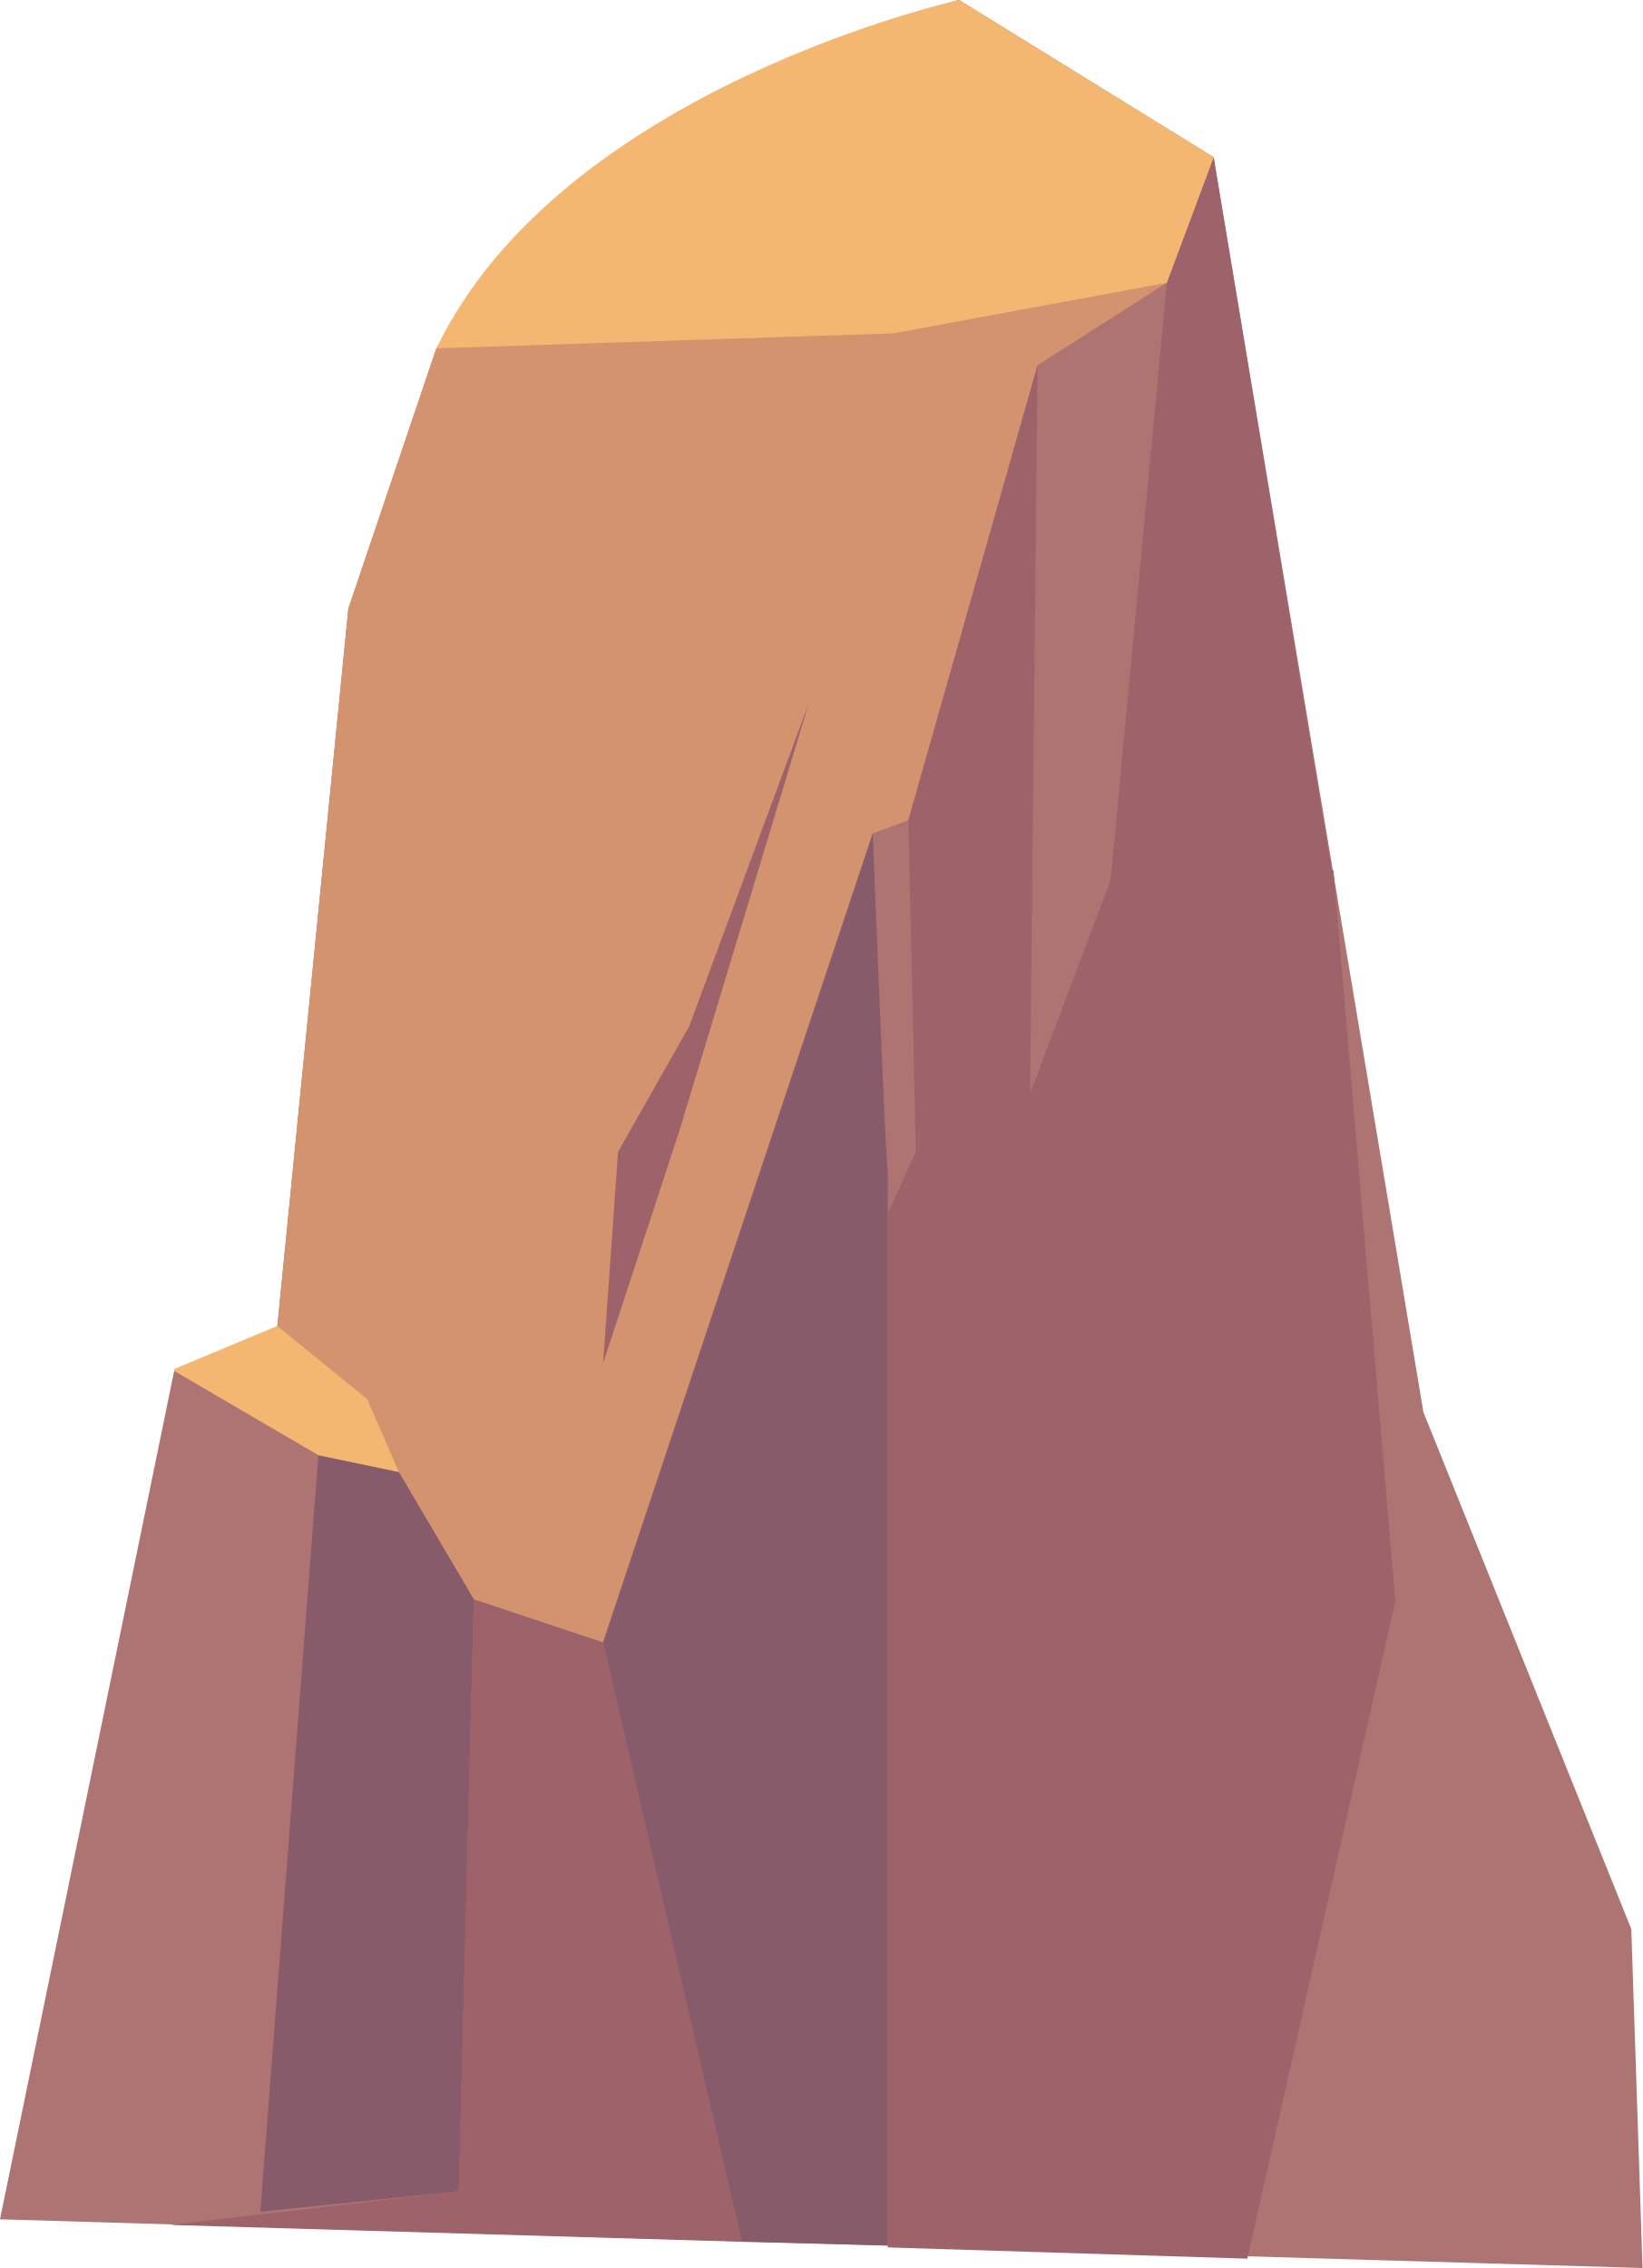
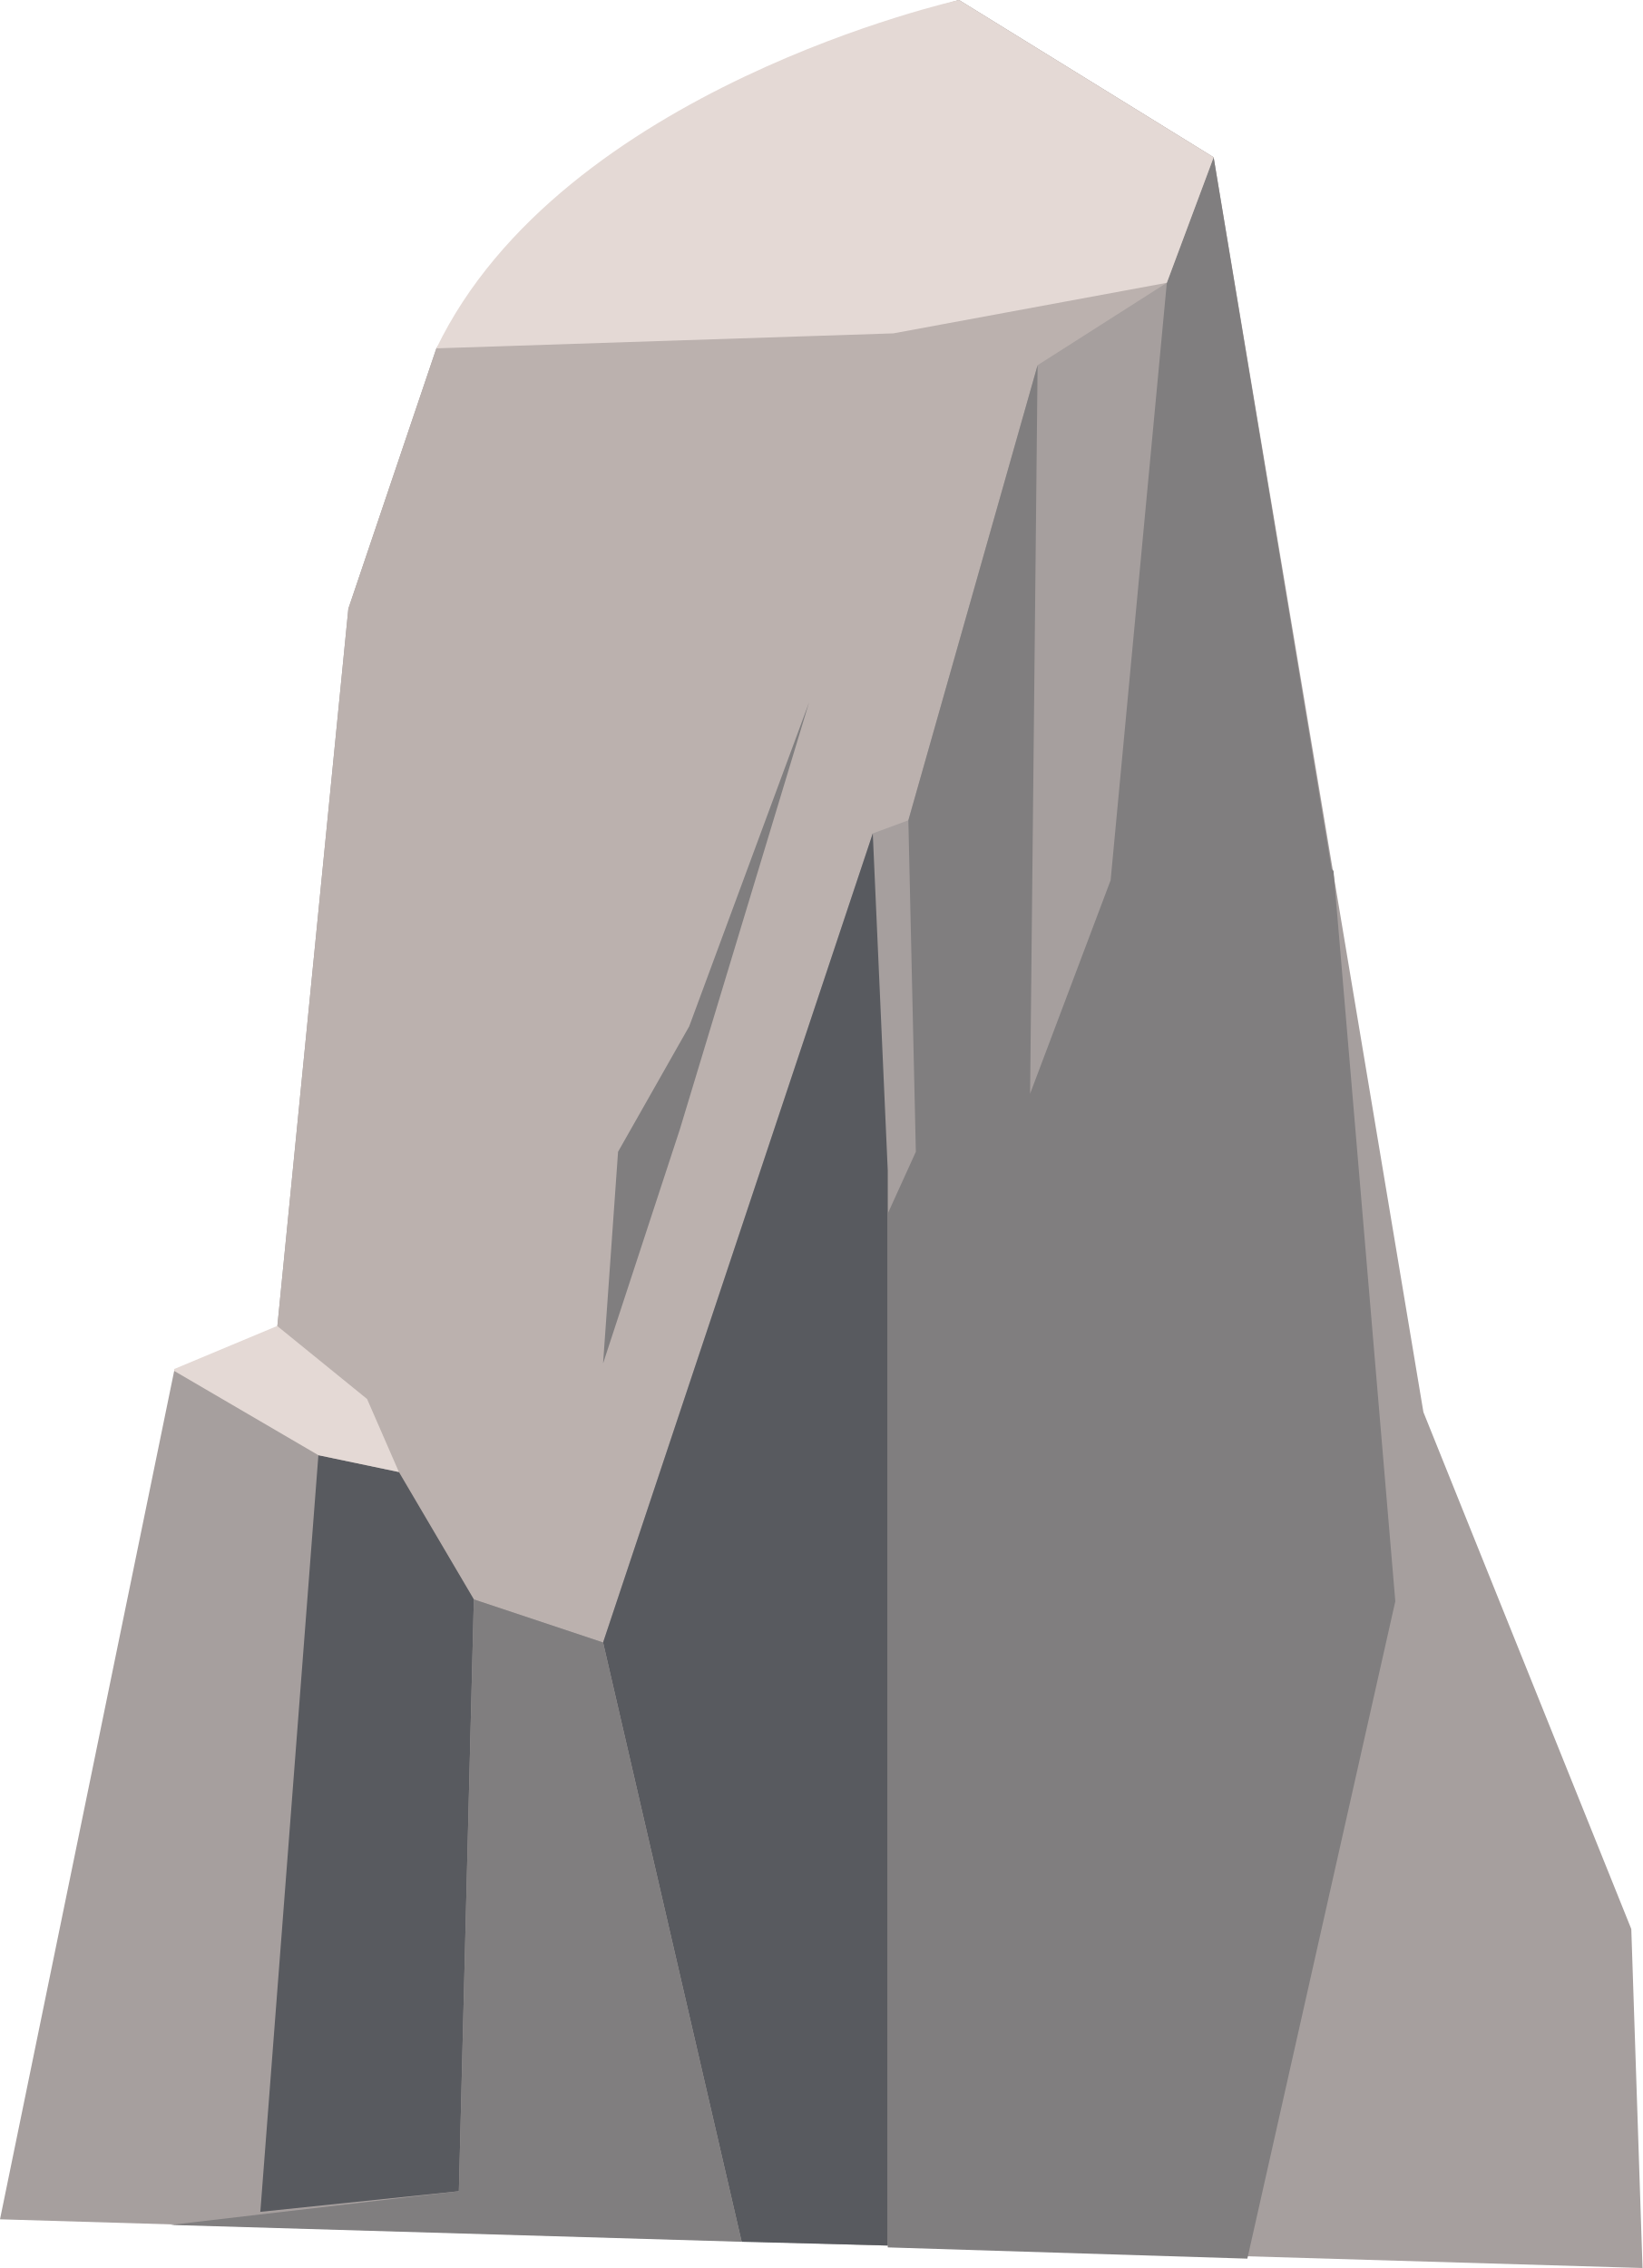
- <svg xmlns="http://www.w3.org/2000/svg" version="1.1" viewBox="0 0 87.7 121.1">
+ <svg xmlns="http://www.w3.org/2000/svg" id="rock-7" version="1.1" viewBox="0 0 87.7 121.1">
  <defs>
    <style>
-       .cls-1 {
-         fill: #ae7471;
+       .st0 {
+         fill: #a69f9e;
      }

-       .cls-2 {
-         fill: #875b6a;
+       .st1 {
+         fill: #585a5f;
      }

-       .cls-2, .cls-3 {
+       .st2 {
+         display: none;
+         fill: #48a6d9;
        isolation: isolate;
+         opacity: .2;
      }

-       .cls-3 {
-         fill: #9e626a;
+       .st3 {
+         fill: #807e7f;
      }

-       .cls-4 {
-         fill: #d3936e;
+       .st4 {
+         fill: #bbb1ae;
      }

-       .cls-5 {
-         fill: #f4b771;
+       .st5 {
+         fill: #e4d9d5;
      }
    </style>
  </defs>
-   <g>
-     <g id="Calque_1">
-       <path id="back" class="cls-1" d="M0,118.5l9.3-45.3,5.5-2.3,3.8-38.4,4.7-13.9S32.5,6,51.2,0l13.6,8.4,11.2,67,11.1,27.6.6,18.1L0,118.5Z" />
-       <path id="angle" class="cls-4" d="M23.3,18.6l-4.7,13.9-3.8,38.4,5.1,5.4,5.4,9.1,6.9,2.3,14.4-43.2,1.9-.7,6.9-24.3,6.9-4.4,2.5-6.7L51.2,0s-18.3,4.7-27.9,18.6Z" />
-       <path id="shadow" class="cls-2" d="M17,77.7l-3.1,40.4,10.6-1.1.8-31.6-4-6.8-4.3-.9ZM46.6,44.5l-14.4,43.2,7.4,32,7.8.2v-57.4c-.1,0-.8-18-.8-18Z" />
-       <path id="front" class="cls-3" d="M39.6,119.7l-30.5-.9,15.4-1.8.8-31.6,6.9,2.3,7.4,32ZM71.1,46.4l-6.3-38-2.5,6.7-3,31.9-4.3,11.4.4-38.9-6.9,24.3.4,17.7-1.5,3.3v55.2c.1,0,19.2.6,19.2.6l7.9-35.1-3.3-39Z" />
-       <polygon id="crack" class="cls-3" points="32.2 72.8 33 61.5 36.8 54.8 43.2 37.5 36.3 60.3 32.2 72.8" />
-       <path id="top" class="cls-5" d="M9.3,73.2l7.7,4.5,4.3.9-1.7-3.9-4.8-3.9-5.5,2.3ZM23.3,18.6l24.4-.8,14.6-2.7,2.5-6.7L51.2,0s-21.2,4.7-27.9,18.6Z" />
-     </g>
-   </g>
+   <path id="rock-500" class="st0" d="M0,118.5l9.3-45.3,5.5-2.3,3.8-38.4,4.7-13.9S32.5,6,51.2,0l13.6,8.4,11.2,67,11.1,27.6.6,18.1L0,118.5Z" />
+   <path id="rock-400" class="st4" d="M23.3,18.6l-4.7,13.9-3.8,38.4,5.1,5.4,5.4,9.1,6.9,2.3,14.4-43.2,1.9-.7,6.9-24.3,6.9-4.4,2.5-6.7L51.2,0s-18.3,4.7-27.9,18.6Z" />
+   <path id="rock-800" class="st1" d="M17,77.7l-3.1,40.4,10.6-1.1.8-31.6-4-6.8-4.3-.9ZM46.6,44.5l-14.4,43.2,7.4,32,7.8.2v-57.4c0,0-.8-18-.8-18Z" />
+   <path id="rock-600" class="st3" d="M39.6,119.7l-30.5-.9,15.4-1.8.8-31.6,6.9,2.3,7.4,32ZM71.1,46.4l-6.3-38-2.5,6.7-3,31.9-4.3,11.4.4-38.9-6.9,24.3.4,17.7-1.5,3.3v55.2c0,0,19.2.6,19.2.6l7.9-35.1-3.3-39h0ZM32.2,72.8l.8-11.3,3.8-6.7,6.4-17.3-6.9,22.8-4.1,12.5Z" />
+   <path id="rock-200" class="st5" d="M9.3,73.2l7.7,4.5,4.3.9-1.7-3.9-4.8-3.9-5.5,2.3h0ZM23.3,18.6l24.4-.8,14.6-2.7,2.5-6.7L51.2,0s-21.2,4.7-27.9,18.6Z" />
+   <path id="rock-fade" class="st2" d="M0,118.5l9.3-45.3,5.5-2.3,3.8-38.4,4.7-13.9S32.5,6,51.2,0l13.6,8.4,11.2,67,11.1,27.6.6,18.1L0,118.5Z" />
</svg>
